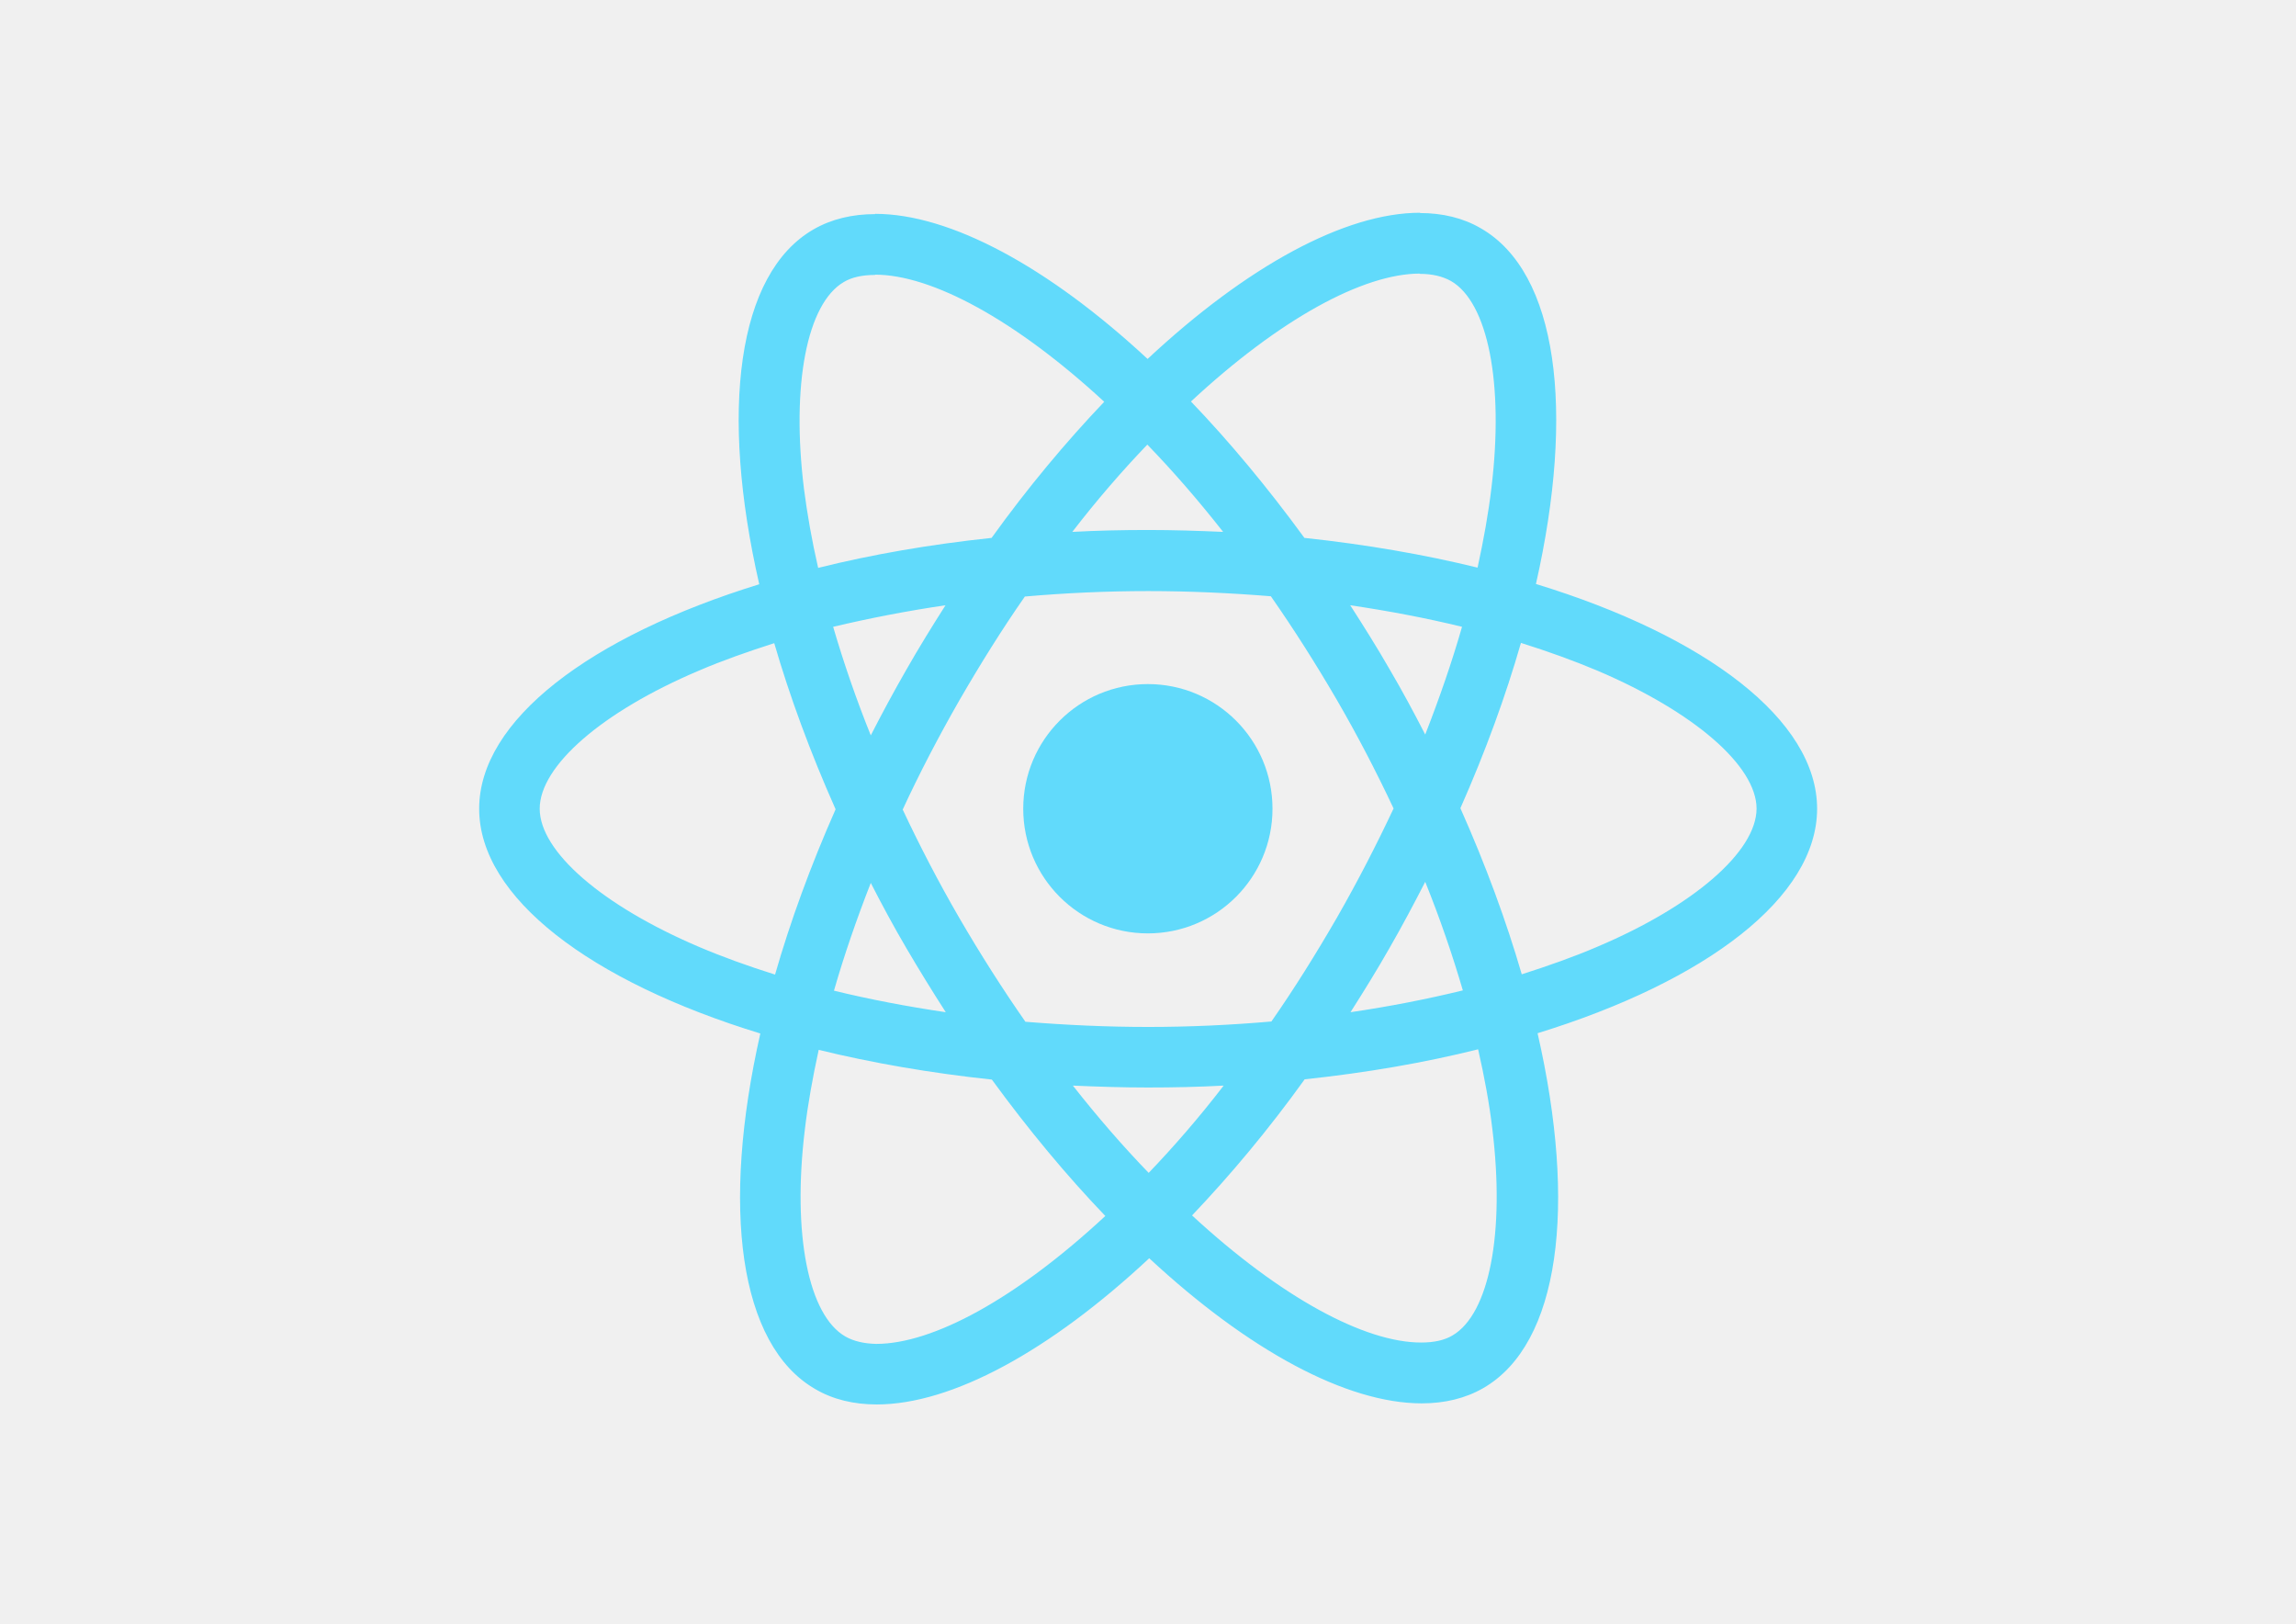
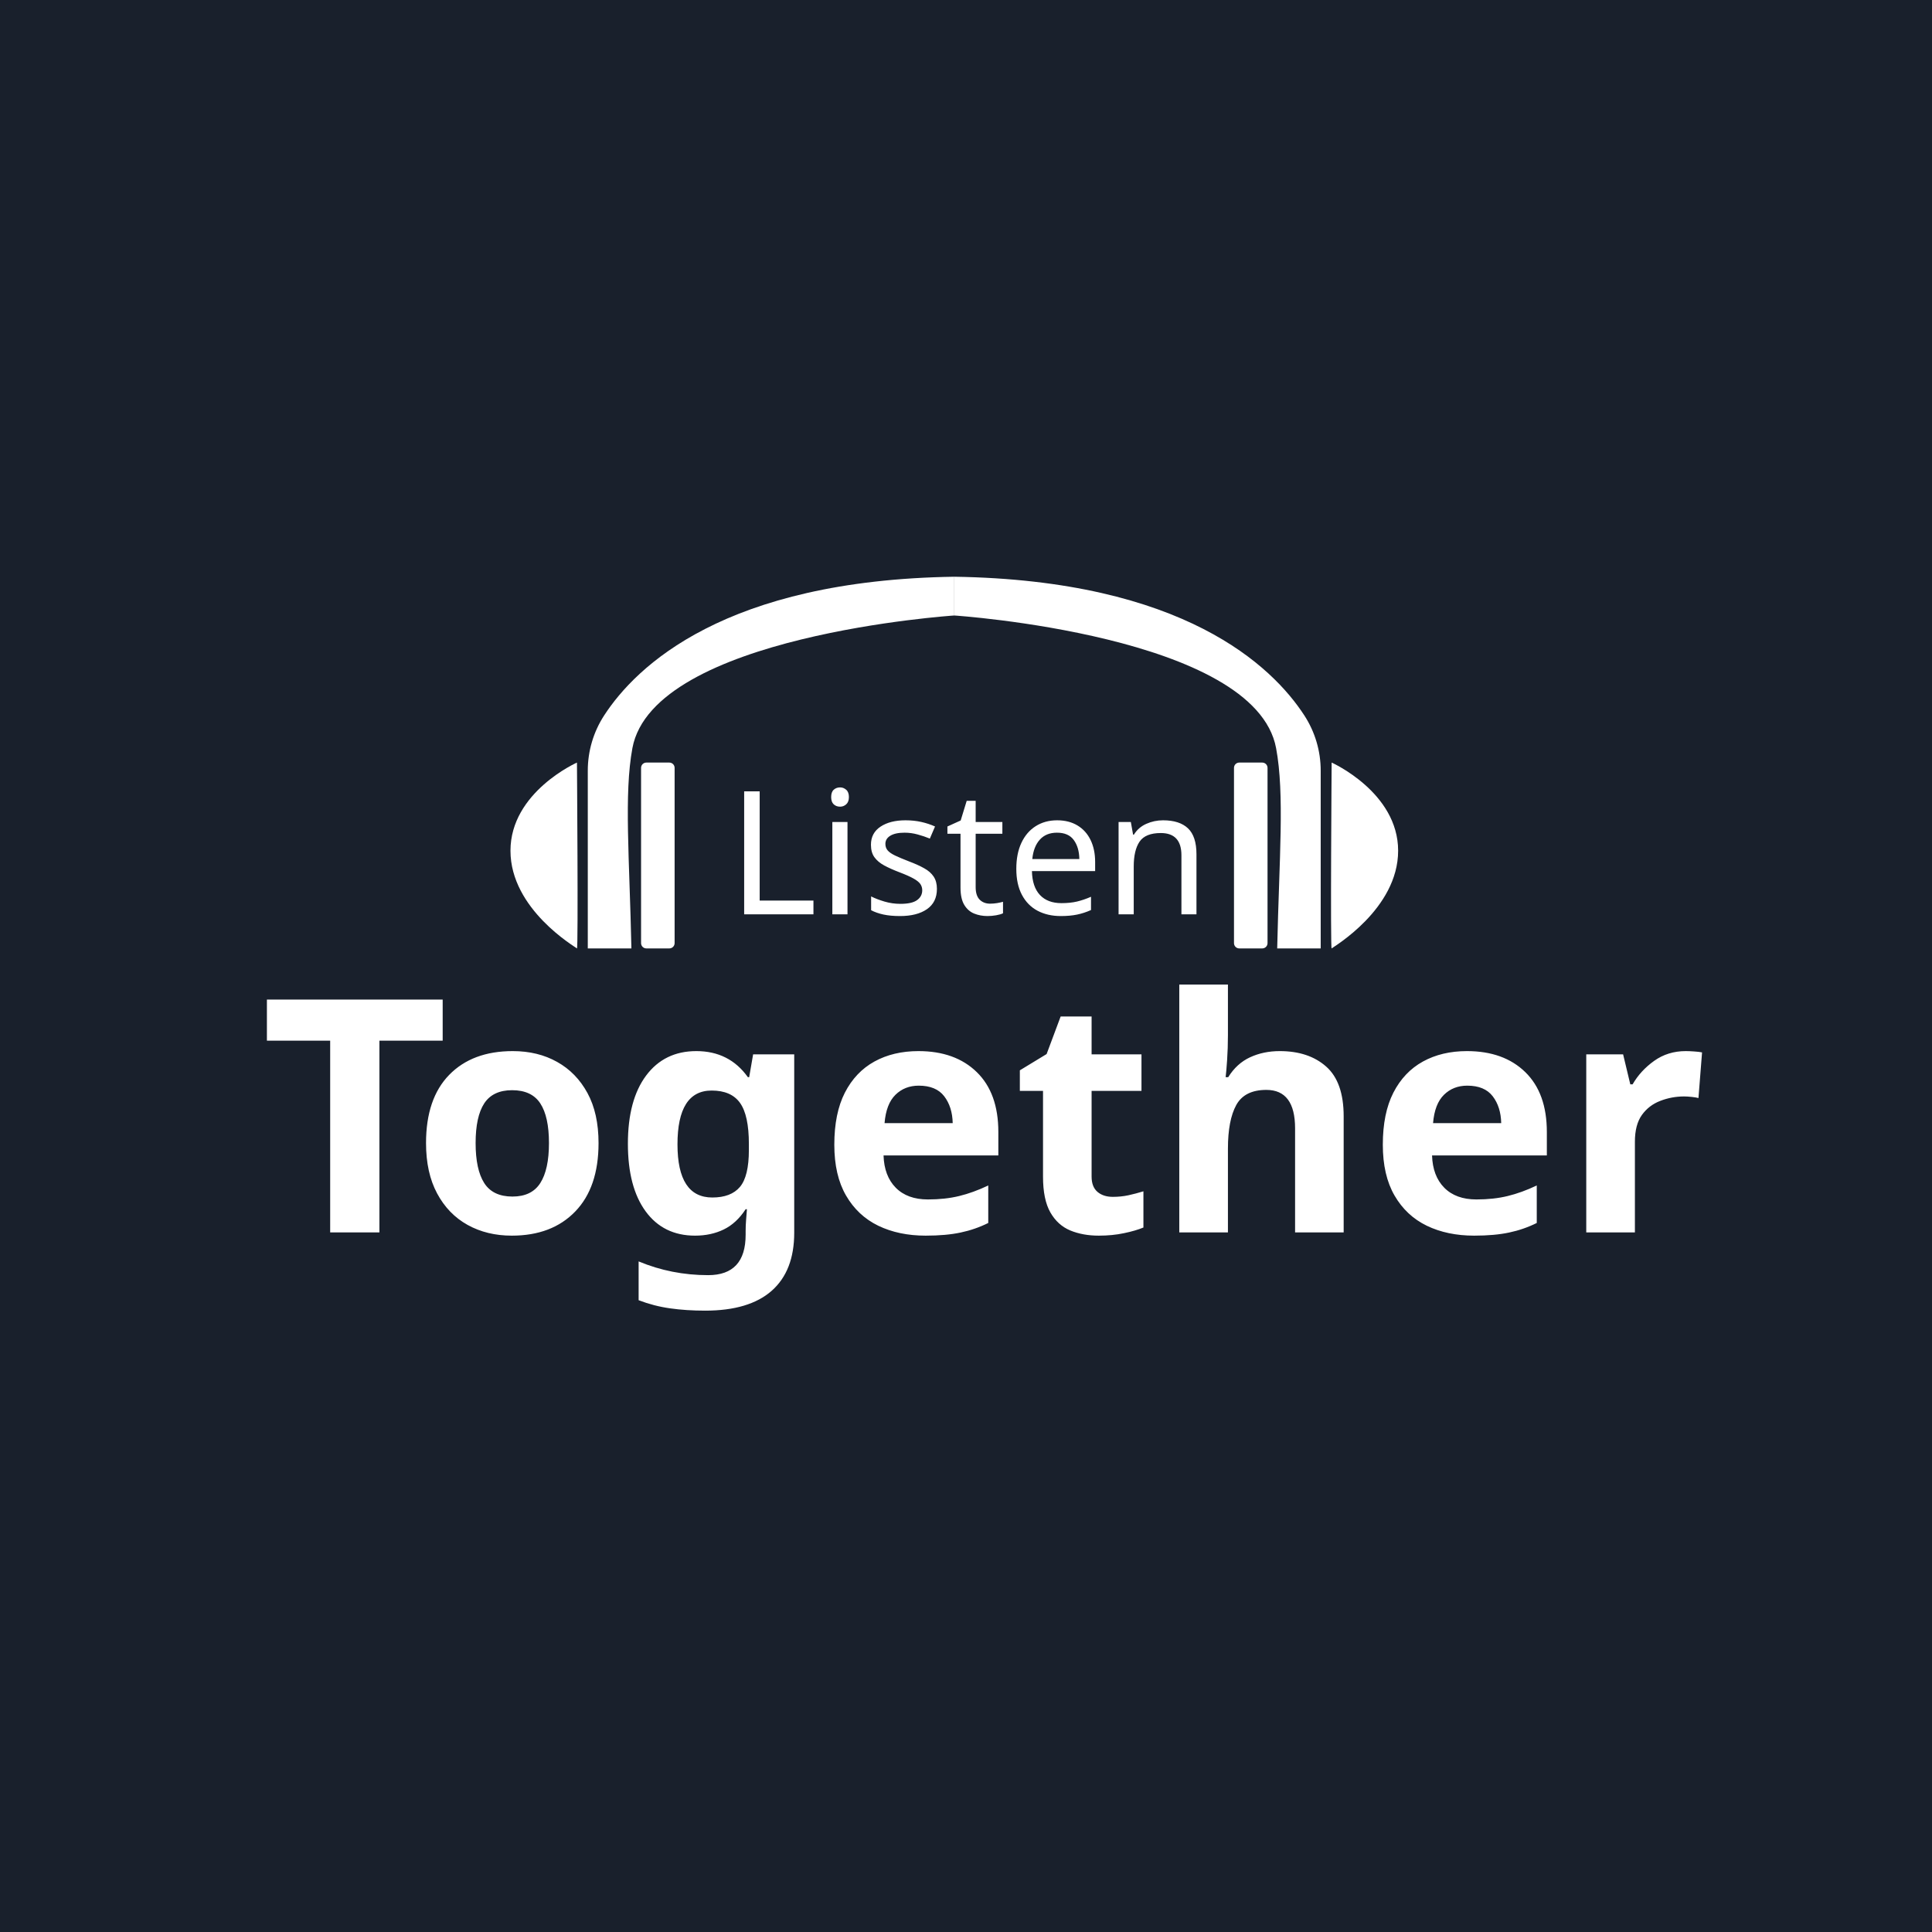
- <svg xmlns="http://www.w3.org/2000/svg" viewBox="0 0 841.9 595.3">
-   <g fill="#61DAFB">
-     <path d="M666.3 296.5c0-32.5-40.7-63.3-103.1-82.4 14.4-63.6 8-114.2-20.2-130.4-6.5-3.8-14.1-5.6-22.4-5.6v22.3c4.6 0 8.3.9 11.4 2.6 13.6 7.8 19.5 37.5 14.9 75.7-1.1 9.4-2.9 19.3-5.1 29.4-19.6-4.8-41-8.5-63.5-10.9-13.5-18.5-27.5-35.3-41.6-50 32.6-30.3 63.2-46.9 84-46.9V78c-27.5 0-63.5 19.6-99.9 53.6-36.4-33.8-72.4-53.2-99.9-53.2v22.3c20.7 0 51.4 16.5 84 46.6-14 14.7-28 31.4-41.3 49.9-22.6 2.4-44 6.1-63.6 11-2.3-10-4-19.7-5.2-29-4.7-38.2 1.1-67.9 14.6-75.8 3-1.8 6.9-2.6 11.5-2.6V78.5c-8.4 0-16 1.8-22.6 5.6-28.1 16.2-34.4 66.7-19.9 130.1-62.2 19.2-102.7 49.9-102.7 82.3 0 32.5 40.7 63.3 103.1 82.4-14.4 63.6-8 114.2 20.2 130.4 6.5 3.8 14.1 5.6 22.5 5.6 27.5 0 63.5-19.6 99.9-53.6 36.4 33.8 72.4 53.2 99.9 53.2 8.4 0 16-1.8 22.6-5.6 28.1-16.2 34.4-66.7 19.9-130.1 62-19.1 102.5-49.9 102.5-82.3zm-130.2-66.7c-3.7 12.9-8.3 26.2-13.5 39.5-4.1-8-8.4-16-13.1-24-4.6-8-9.5-15.8-14.4-23.4 14.2 2.1 27.9 4.7 41 7.9zm-45.8 106.5c-7.8 13.5-15.8 26.3-24.1 38.2-14.9 1.3-30 2-45.2 2-15.1 0-30.2-.7-45-1.9-8.3-11.9-16.4-24.6-24.2-38-7.6-13.1-14.5-26.4-20.8-39.8 6.2-13.4 13.2-26.8 20.7-39.9 7.8-13.5 15.8-26.3 24.1-38.2 14.9-1.3 30-2 45.2-2 15.1 0 30.2.7 45 1.9 8.3 11.9 16.4 24.6 24.2 38 7.6 13.1 14.5 26.4 20.8 39.8-6.3 13.4-13.2 26.8-20.7 39.9zm32.3-13c5.4 13.4 10 26.8 13.8 39.8-13.1 3.2-26.9 5.9-41.2 8 4.9-7.7 9.8-15.6 14.4-23.7 4.6-8 8.9-16.1 13-24.1zM421.2 430c-9.3-9.6-18.6-20.3-27.8-32 9 .4 18.2.7 27.5.7 9.4 0 18.7-.2 27.8-.7-9 11.7-18.3 22.4-27.5 32zm-74.4-58.9c-14.2-2.1-27.9-4.7-41-7.9 3.7-12.9 8.3-26.2 13.5-39.5 4.1 8 8.4 16 13.1 24 4.7 8 9.5 15.8 14.4 23.4zM420.7 163c9.3 9.6 18.6 20.3 27.8 32-9-.4-18.2-.7-27.5-.7-9.4 0-18.7.2-27.8.7 9-11.7 18.3-22.4 27.5-32zm-74 58.9c-4.9 7.7-9.8 15.6-14.4 23.7-4.6 8-8.9 16-13 24-5.4-13.4-10-26.8-13.8-39.8 13.1-3.1 26.9-5.8 41.2-7.9zm-90.5 125.2c-35.4-15.1-58.3-34.9-58.3-50.6 0-15.7 22.9-35.6 58.3-50.6 8.6-3.7 18-7 27.7-10.1 5.7 19.6 13.2 40 22.5 60.9-9.2 20.8-16.6 41.1-22.2 60.6-9.9-3.1-19.3-6.5-28-10.2zM310 490c-13.6-7.8-19.5-37.5-14.9-75.7 1.1-9.4 2.9-19.3 5.1-29.4 19.6 4.8 41 8.5 63.5 10.9 13.5 18.5 27.5 35.3 41.6 50-32.6 30.3-63.2 46.9-84 46.9-4.5-.1-8.3-1-11.3-2.7zm237.2-76.2c4.7 38.2-1.1 67.9-14.6 75.8-3 1.8-6.9 2.6-11.5 2.6-20.7 0-51.4-16.5-84-46.6 14-14.7 28-31.4 41.3-49.9 22.6-2.4 44-6.1 63.6-11 2.3 10.1 4.1 19.8 5.2 29.1zm38.5-66.7c-8.6 3.7-18 7-27.7 10.1-5.7-19.6-13.2-40-22.5-60.9 9.2-20.8 16.6-41.1 22.2-60.6 9.9 3.1 19.3 6.5 28.1 10.2 35.4 15.1 58.3 34.9 58.3 50.6-.1 15.7-23 35.6-58.4 50.6zM320.8 78.4z" />
-     <circle cx="420.9" cy="296.5" r="45.7" />
-     <path d="M520.5 78.1z" />
-   </g>
+ <svg xmlns="http://www.w3.org/2000/svg" id="Layer_1" data-name="Layer 1" viewBox="0 0 512 512">
+   <defs>
+     <style>.cls-1{fill:#19202c;}.cls-2{font-size:45.64px;font-family:Avenir-Roman, Avenir;}.cls-2,.cls-3,.cls-5{fill:#fff;}.cls-3{font-size:86.42px;font-family:Avenir-Black, Avenir;font-weight:800;}.cls-4{letter-spacing:-0.11em;}</style>
+   </defs>
+   <rect class="cls-1" width="512" height="512" />
+   <text class="cls-2" transform="translate(192.79 242.31)">Listen</text>
+   <text class="cls-3" transform="translate(69 326.6)">
+     <tspan class="cls-4">T</tspan>
+     <tspan x="40.01" y="0">ogether</tspan>
+   </text>
+   <path class="cls-5" d="M152.9,202.09s.37,49.61,0,49.25S135.28,241,135.28,225.45,152.9,202.09,152.9,202.09Z" />
+   <path class="cls-5" d="M167.33,251.34H155.77V204.26a26.82,26.82,0,0,1,4.34-14.67c8.45-13,31.94-35.84,92.79-36.75v10.27s-79.77,5.24-85.31,35.16C165.34,210.45,166.82,227.42,167.33,251.34Z" />
+   <rect class="cls-5" x="169.89" y="202.09" width="8.89" height="49.25" rx="1.4" />
+   <path class="cls-5" d="M352.9,202.09s-.37,49.61,0,49.25,17.62-10.39,17.62-25.89S352.9,202.09,352.9,202.09Z" />
+   <path class="cls-5" d="M338.47,251.34H350V204.26a26.82,26.82,0,0,0-4.34-14.67c-8.45-13-31.94-35.84-92.79-36.75v10.27s79.77,5.24,85.31,35.16C340.46,210.45,339,227.42,338.47,251.34Z" />
+   <rect class="cls-5" x="327.01" y="202.09" width="8.89" height="49.25" rx="1.4" transform="translate(662.92 453.43) rotate(-180)" />
</svg>
